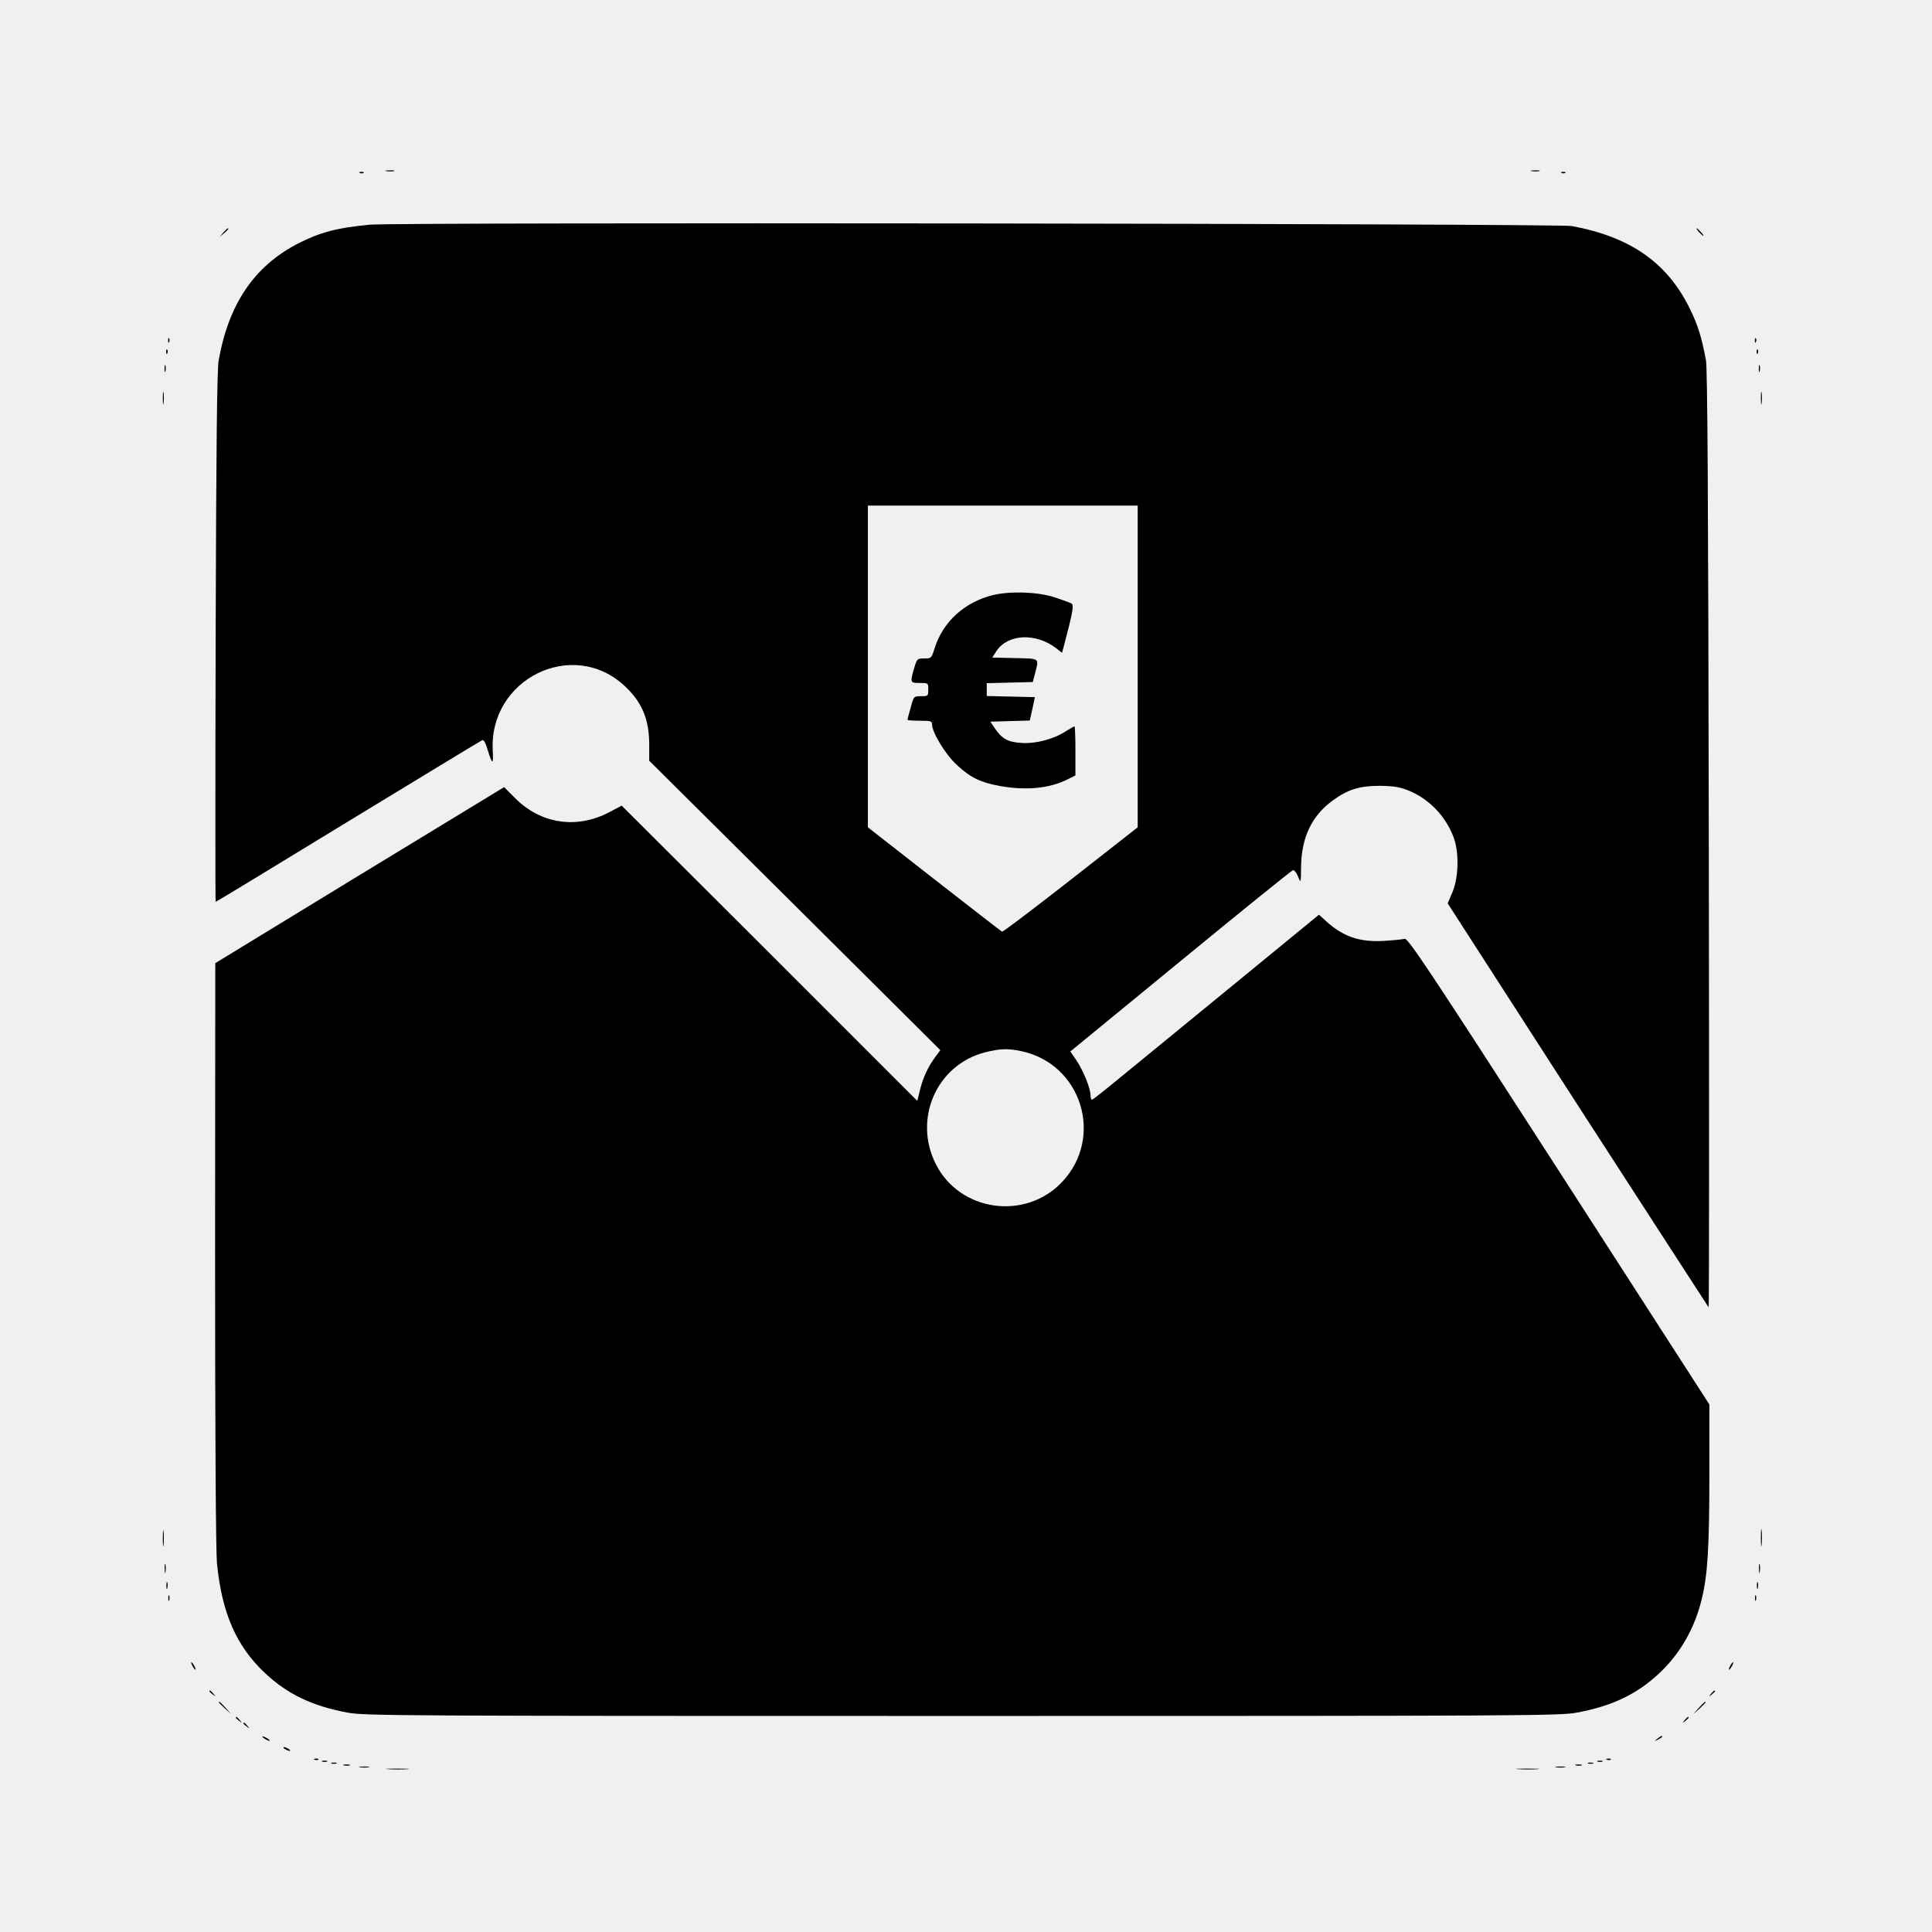
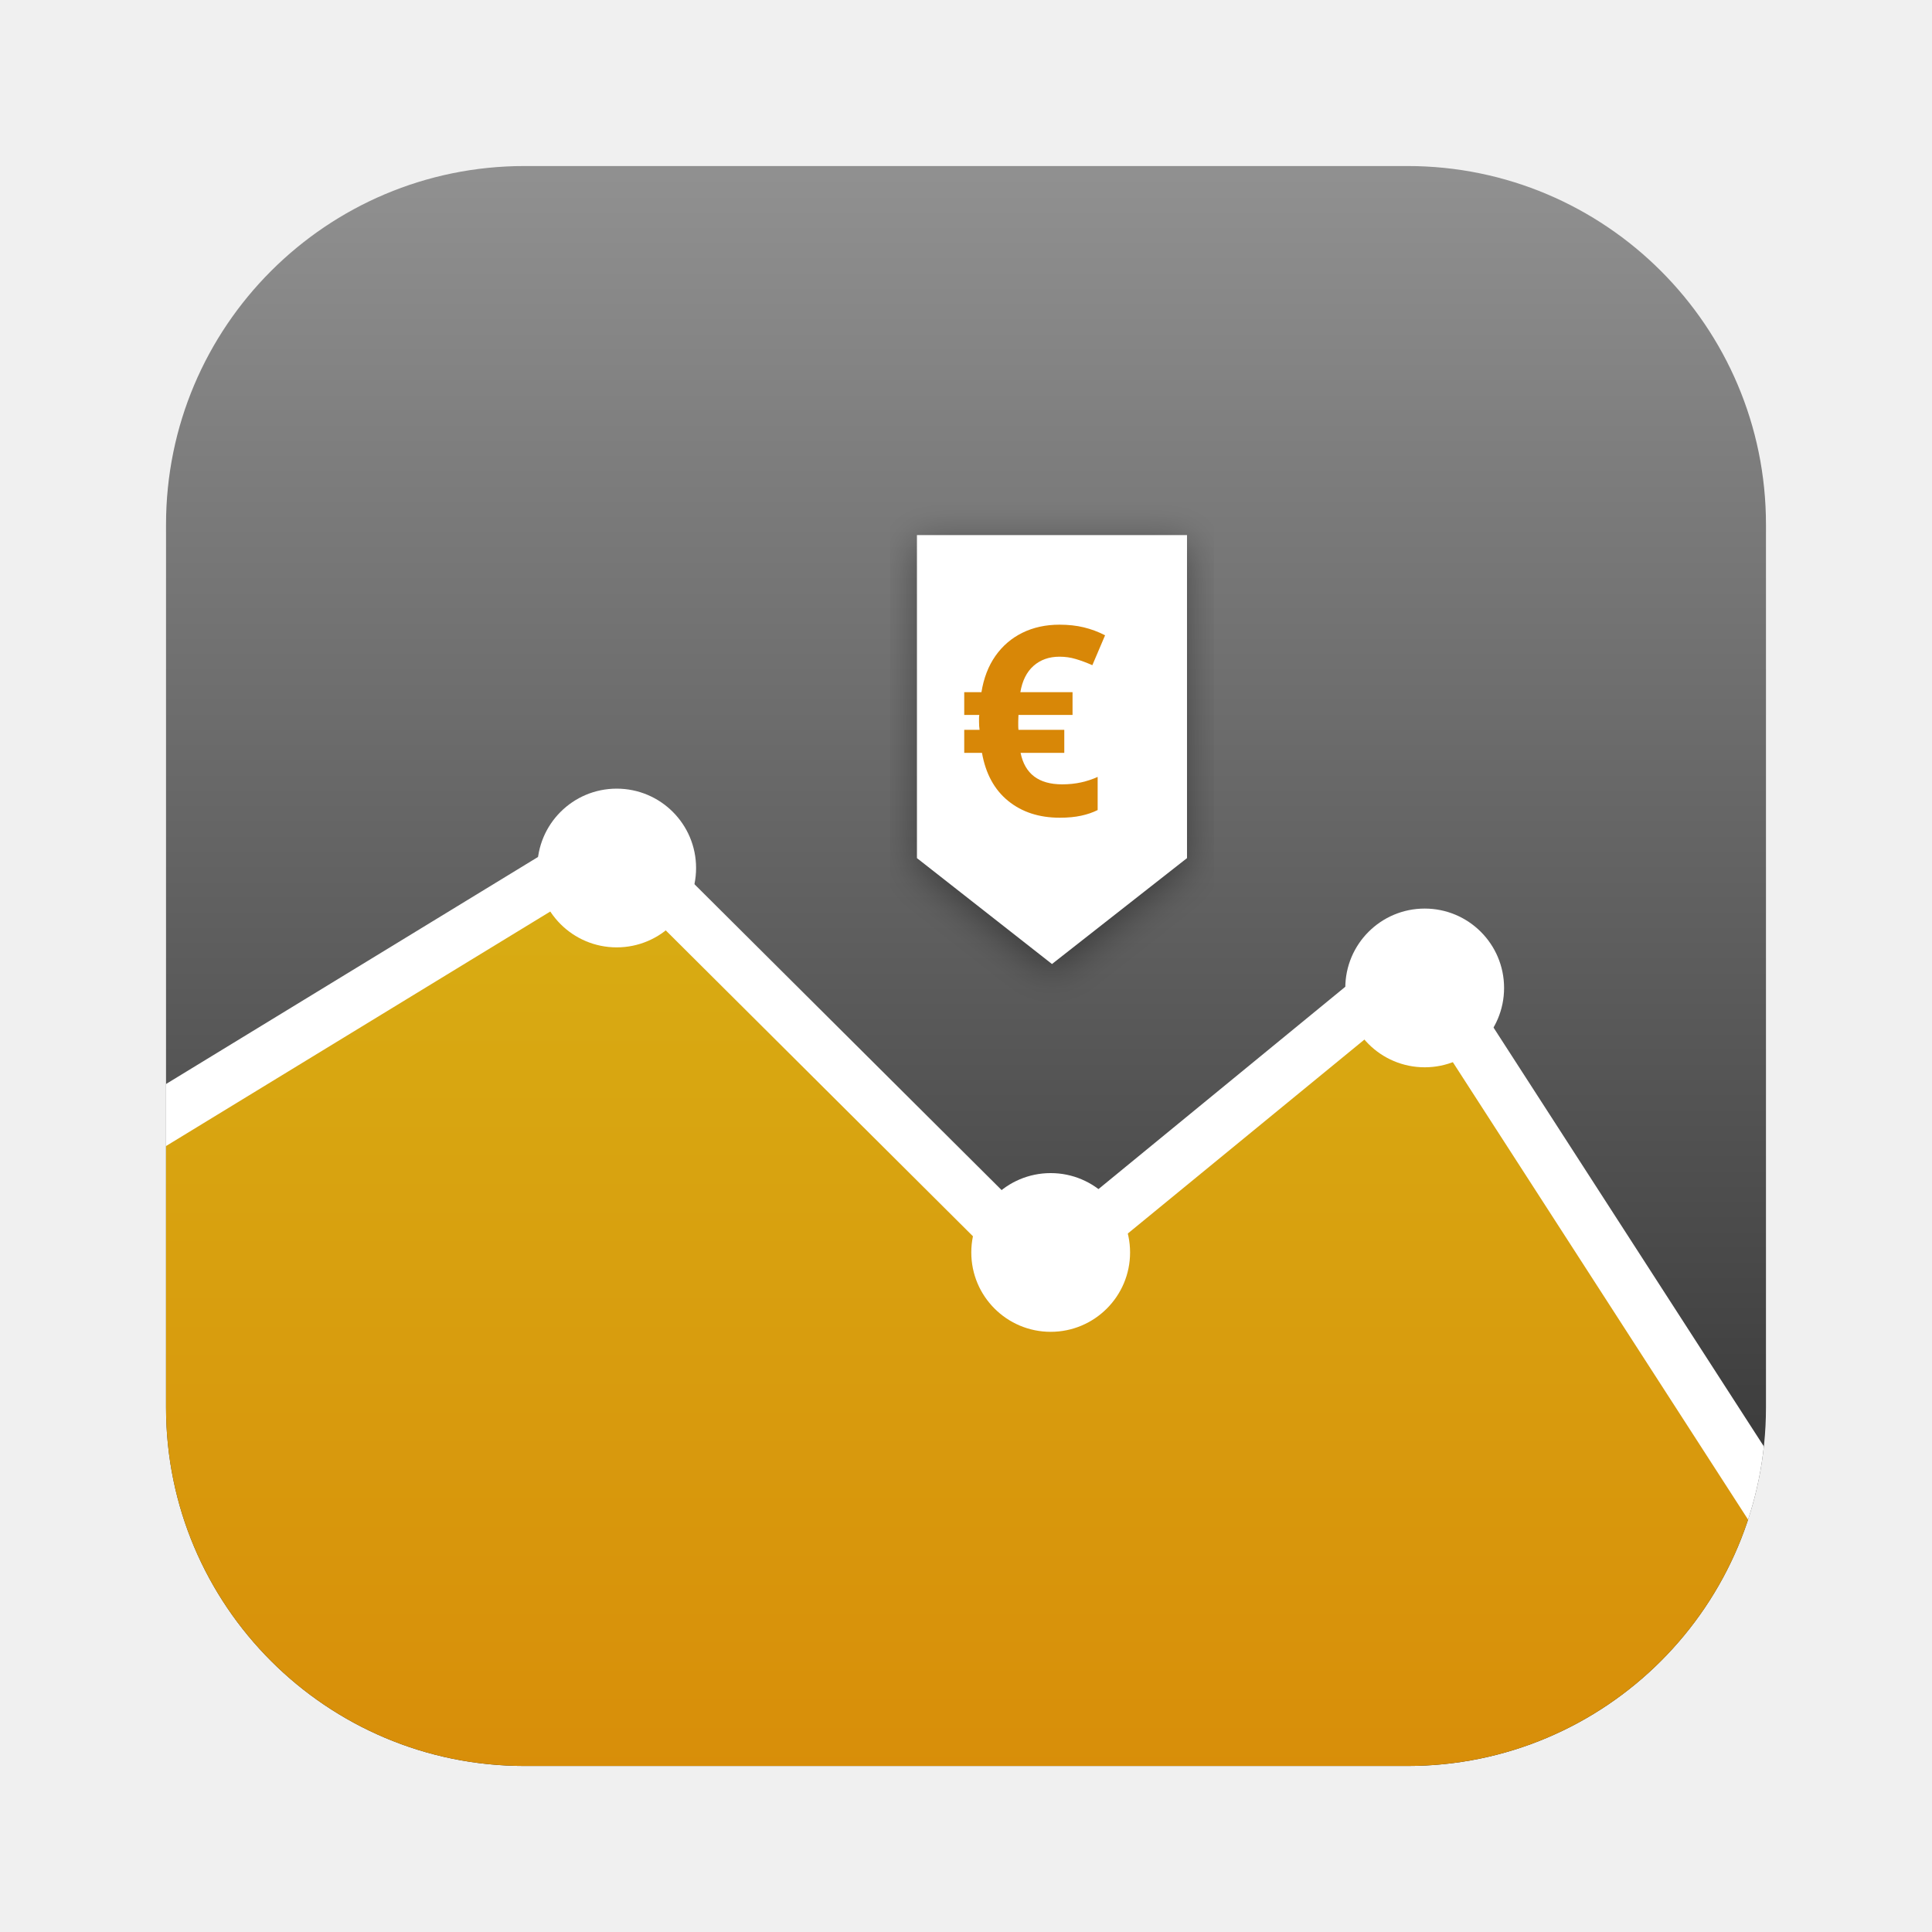
- <svg xmlns="http://www.w3.org/2000/svg" version="1.0" width="1024pt" height="1024pt" viewBox="0 0 1024 1024" preserveAspectRatio="xMidYMid meet">
-   <g transform="translate(0,1024) scale(0.1,-0.1)" fill="#000000" stroke="none">
-     <path d="M2048 9333 c12 -2 30 -2 40 0 9 3 -1 5 -23 4 -22 0 -30 -2 -17 -4z" />
-     <path d="M8118 9333 c12 -2 30 -2 40 0 9 3 -1 5 -23 4 -22 0 -30 -2 -17 -4z" />
-     <path d="M1908 9323 c7 -3 16 -2 19 1 4 3 -2 6 -13 5 -11 0 -14 -3 -6 -6z" />
-     <path d="M8278 9323 c7 -3 16 -2 19 1 4 3 -2 6 -13 5 -11 0 -14 -3 -6 -6z" />
-     <path d="M1960 9049 c-173 -16 -263 -40 -381 -100 -231 -120 -367 -319 -420 -619 -9 -47 -13 -464 -16 -1467 -2 -772 -2 -1403 0 -1403 3 0 319 192 702 426 384 234 704 428 711 431 8 3 18 -15 28 -49 24 -81 32 -84 28 -11 -25 383 423 605 699 347 93 -87 130 -177 130 -312 l0 -84 772 -767 771 -767 -26 -35 c-38 -51 -67 -112 -82 -177 l-14 -57 -783 783 -784 782 -66 -35 c-173 -91 -364 -62 -500 76 l-57 57 -766 -466 -765 -467 -1 -1536 c0 -998 4 -1574 10 -1645 26 -264 103 -440 255 -582 118 -111 249 -174 436 -209 89 -17 264 -18 3259 -18 2995 0 3170 1 3259 18 187 35 318 98 436 209 109 102 186 235 224 390 32 130 41 274 41 669 l0 365 -797 1237 c-695 1078 -801 1236 -818 1231 -11 -3 -61 -8 -111 -11 -129 -7 -214 22 -306 105 l-37 34 -438 -359 c-241 -197 -509 -417 -596 -488 -87 -72 -162 -131 -167 -133 -6 -2 -10 8 -10 22 0 37 -37 129 -74 185 l-33 48 584 479 c321 264 589 480 596 482 7 1 19 -14 27 -34 15 -37 15 -37 16 57 3 151 57 265 166 345 82 60 143 79 253 79 70 -1 103 -6 148 -24 108 -43 196 -132 240 -245 31 -79 29 -212 -4 -293 l-26 -61 689 -1069 c380 -587 692 -1070 694 -1072 3 -3 3 1111 1 2475 -3 1844 -7 2496 -15 2544 -23 123 -42 185 -86 275 -120 244 -316 380 -626 437 -77 13 -6227 21 -6370 7z m4070 -2341 l0 -853 -355 -278 c-196 -153 -359 -277 -364 -275 -4 2 -166 127 -359 278 l-352 275 0 853 0 852 715 0 715 0 0 -852z m-618 -2039 c320 -67 442 -456 217 -694 -195 -206 -542 -157 -669 95 -121 240 4 525 259 592 79 20 122 22 193 7z" />
-     <path d="M5263 7086 c-150 -37 -265 -141 -309 -281 -17 -54 -18 -55 -55 -55 -37 0 -39 -1 -54 -52 -22 -76 -21 -78 30 -78 45 0 45 0 45 -35 0 -34 -1 -35 -38 -35 -39 0 -39 0 -55 -60 -10 -33 -17 -62 -17 -65 0 -3 29 -5 65 -5 57 0 65 -2 65 -19 0 -43 71 -160 132 -216 71 -66 124 -92 228 -111 141 -25 263 -13 360 36 l40 20 0 130 c0 72 -2 130 -5 130 -3 0 -22 -11 -43 -24 -65 -43 -159 -68 -234 -64 -75 4 -107 21 -146 79 l-23 34 104 3 105 3 14 62 13 62 -127 3 -128 3 0 34 0 34 122 3 122 3 13 50 c20 78 26 74 -108 77 l-120 3 23 35 c60 90 207 97 315 15 l32 -25 10 37 c48 183 54 215 40 224 -8 5 -49 20 -92 34 -89 28 -231 33 -324 11z" />
-     <path d="M1184 9008 l-19 -23 23 19 c21 18 27 26 19 26 -2 0 -12 -10 -23 -22z" />
-     <path d="M9005 9010 c10 -11 20 -20 23 -20 3 0 -3 9 -13 20 -10 11 -20 20 -23 20 -3 0 3 -9 13 -20z" />
-     <path d="M891 8434 c0 -11 3 -14 6 -6 3 7 2 16 -1 19 -3 4 -6 -2 -5 -13z" />
-     <path d="M9301 8434 c0 -11 3 -14 6 -6 3 7 2 16 -1 19 -3 4 -6 -2 -5 -13z" />
-     <path d="M881 8374 c0 -11 3 -14 6 -6 3 7 2 16 -1 19 -3 4 -6 -2 -5 -13z" />
-     <path d="M9311 8374 c0 -11 3 -14 6 -6 3 7 2 16 -1 19 -3 4 -6 -2 -5 -13z" />
-     <path d="M872 8285 c0 -16 2 -22 5 -12 2 9 2 23 0 30 -3 6 -5 -1 -5 -18z" />
-     <path d="M9322 8285 c0 -16 2 -22 5 -12 2 9 2 23 0 30 -3 6 -5 -1 -5 -18z" />
-     <path d="M863 8130 c0 -30 2 -43 4 -27 2 15 2 39 0 55 -2 15 -4 2 -4 -28z" />
-     <path d="M9333 8130 c0 -30 2 -43 4 -27 2 15 2 39 0 55 -2 15 -4 2 -4 -28z" />
-     <path d="M9333 2090 c0 -41 2 -58 4 -37 2 20 2 54 0 75 -2 20 -4 3 -4 -38z" />
-     <path d="M863 2085 c0 -38 2 -53 4 -32 2 20 2 52 0 70 -2 17 -4 1 -4 -38z" />
-     <path d="M873 1925 c0 -22 2 -30 4 -17 2 12 2 30 0 40 -3 9 -5 -1 -4 -23z" />
-     <path d="M9323 1925 c0 -22 2 -30 4 -17 2 12 2 30 0 40 -3 9 -5 -1 -4 -23z" />
-     <path d="M882 1835 c0 -16 2 -22 5 -12 2 9 2 23 0 30 -3 6 -5 -1 -5 -18z" />
-     <path d="M9312 1835 c0 -16 2 -22 5 -12 2 9 2 23 0 30 -3 6 -5 -1 -5 -18z" />
-     <path d="M892 1770 c0 -14 2 -19 5 -12 2 6 2 18 0 25 -3 6 -5 1 -5 -13z" />
-     <path d="M9302 1770 c0 -14 2 -19 5 -12 2 6 2 18 0 25 -3 6 -5 1 -5 -13z" />
-     <path d="M1020 1410 c6 -11 13 -20 16 -20 2 0 0 9 -6 20 -6 11 -13 20 -16 20 -2 0 0 -9 6 -20z" />
-     <path d="M9170 1410 c-6 -11 -8 -20 -6 -20 3 0 10 9 16 20 6 11 8 20 6 20 -3 0 -10 -9 -16 -20z" />
-     <path d="M1110 1276 c0 -2 8 -10 18 -17 15 -13 16 -12 3 4 -13 16 -21 21 -21 13z" />
-     <path d="M9069 1263 c-13 -16 -12 -17 4 -4 9 7 17 15 17 17 0 8 -8 3 -21 -13z" />
-     <path d="M1160 1217 c0 -2 15 -16 33 -33 l32 -29 -29 33 c-28 30 -36 37 -36 29z" />
-     <path d="M9004 1188 l-29 -33 33 29 c17 17 32 31 32 33 0 8 -8 1 -36 -29z" />
-     <path d="M1250 1136 c0 -2 8 -10 18 -17 15 -13 16 -12 3 4 -13 16 -21 21 -21 13z" />
-     <path d="M8929 1123 c-13 -16 -12 -17 4 -4 9 7 17 15 17 17 0 8 -8 3 -21 -13z" />
-     <path d="M1290 1106 c0 -2 8 -10 18 -17 15 -13 16 -12 3 4 -13 16 -21 21 -21 13z" />
-     <path d="M1390 1036 c0 -3 9 -10 20 -16 11 -6 20 -8 20 -6 0 3 -9 10 -20 16 -11 6 -20 8 -20 6z" />
-     <path d="M8784 1024 c-18 -14 -18 -15 4 -4 12 6 22 13 22 15 0 8 -5 6 -26 -11z" />
-     <path d="M1510 970 c8 -5 20 -10 25 -10 6 0 3 5 -5 10 -8 5 -19 10 -25 10 -5 0 -3 -5 5 -10z" />
-     <path d="M1668 913 c7 -3 16 -2 19 1 4 3 -2 6 -13 5 -11 0 -14 -3 -6 -6z" />
-     <path d="M8518 913 c7 -3 16 -2 19 1 4 3 -2 6 -13 5 -11 0 -14 -3 -6 -6z" />
-     <path d="M1708 903 c6 -2 18 -2 25 0 6 3 1 5 -13 5 -14 0 -19 -2 -12 -5z" />
-     <path d="M8468 903 c6 -2 18 -2 25 0 6 3 1 5 -13 5 -14 0 -19 -2 -12 -5z" />
-     <path d="M1758 893 c6 -2 18 -2 25 0 6 3 1 5 -13 5 -14 0 -19 -2 -12 -5z" />
-     <path d="M8418 893 c6 -2 18 -2 25 0 6 3 1 5 -13 5 -14 0 -19 -2 -12 -5z" />
-     <path d="M1823 883 c9 -2 23 -2 30 0 6 3 -1 5 -18 5 -16 0 -22 -2 -12 -5z" />
-     <path d="M8353 883 c9 -2 23 -2 30 0 6 3 -1 5 -18 5 -16 0 -22 -2 -12 -5z" />
-     <path d="M1908 873 c12 -2 32 -2 45 0 12 2 2 4 -23 4 -25 0 -35 -2 -22 -4z" />
-     <path d="M8248 873 c12 -2 32 -2 45 0 12 2 2 4 -23 4 -25 0 -35 -2 -22 -4z" />
-     <path d="M2058 863 c29 -2 74 -2 100 0 26 2 2 3 -53 3 -55 0 -76 -1 -47 -3z" />
-     <path d="M8048 863 c29 -2 74 -2 100 0 26 2 2 3 -53 3 -55 0 -76 -1 -47 -3z" />
+ <svg xmlns="http://www.w3.org/2000/svg" xmlns:xlink="http://www.w3.org/1999/xlink" width="512" height="512" viewBox="0 0 512 512">
+   <defs>
+     <linearGradient id="icon-b" x1="50%" x2="50%" y1="0%" y2="100%">
+       <stop offset="0%" stop-color="#909090" />
+       <stop offset="100%" stop-color="#282828" />
+     </linearGradient>
+     <rect id="icon-a" width="424" height="424" x="44" y="44" rx="95" />
+     <linearGradient id="icon-d" x1="50%" x2="50%" y1="5.891%" y2="100%">
+       <stop offset="0%" stop-color="#D8AC13" />
+       <stop offset="100%" stop-color="#D88707" />
+     </linearGradient>
+     <path id="icon-f" d="M71.57,88.409 L35.785,116.476 L0,88.409 L0,2.807 L71.57,2.807 L71.57,88.409 Z" />
+     <filter id="icon-e" width="144.7%" height="128.2%" x="-22.4%" y="-12.3%" filterUnits="objectBoundingBox">
+       <feOffset dy="2" in="SourceAlpha" result="shadowOffsetOuter1" />
+       <feGaussianBlur in="shadowOffsetOuter1" result="shadowBlurOuter1" stdDeviation="5" />
+       <feColorMatrix in="shadowBlurOuter1" values="0 0 0 0 0   0 0 0 0 0   0 0 0 0 0  0 0 0 0.401 0" />
+     </filter>
+   </defs>
+   <g fill="none" fill-rule="evenodd">
+     <mask id="icon-c" fill="#fff">
+       <use xlink:href="#icon-a" />
+     </mask>
+     <use fill="url(#icon-b)" xlink:href="#icon-a" />
+     <g mask="url(#icon-c)">
+       <g transform="translate(4 209)">
+         <polygon fill="url(#icon-d)" stroke="#FFF" stroke-width="14.033" points="0 314.554 0 110.906 158.739 14.021 272.425 127.227 372.014 45.596 503.147 248.775 503.147 314.554" />
+         <ellipse cx="159.429" cy="21.031" fill="#FFF" rx="21.039" ry="21.031" />
+         <ellipse cx="274.442" cy="122.915" fill="#FFF" rx="21.039" ry="21.031" />
+         <ellipse cx="373.558" cy="52.812" fill="#FFF" rx="21.039" ry="21.031" />
+       </g>
+     </g>
+     <g mask="url(#icon-c)">
+       <g transform="translate(243 139)">
+         <use fill="#000" filter="url(#icon-e)" xlink:href="#icon-f" />
+         <use fill="#FFF" xlink:href="#icon-f" />
+         <text font-family="Arial-Black, Arial Black" font-size="70.166" font-weight="700">
+           <tspan x="10.28" y="77" fill="#D88707">€</tspan>
+         </text>
+       </g>
+     </g>
  </g>
</svg>
